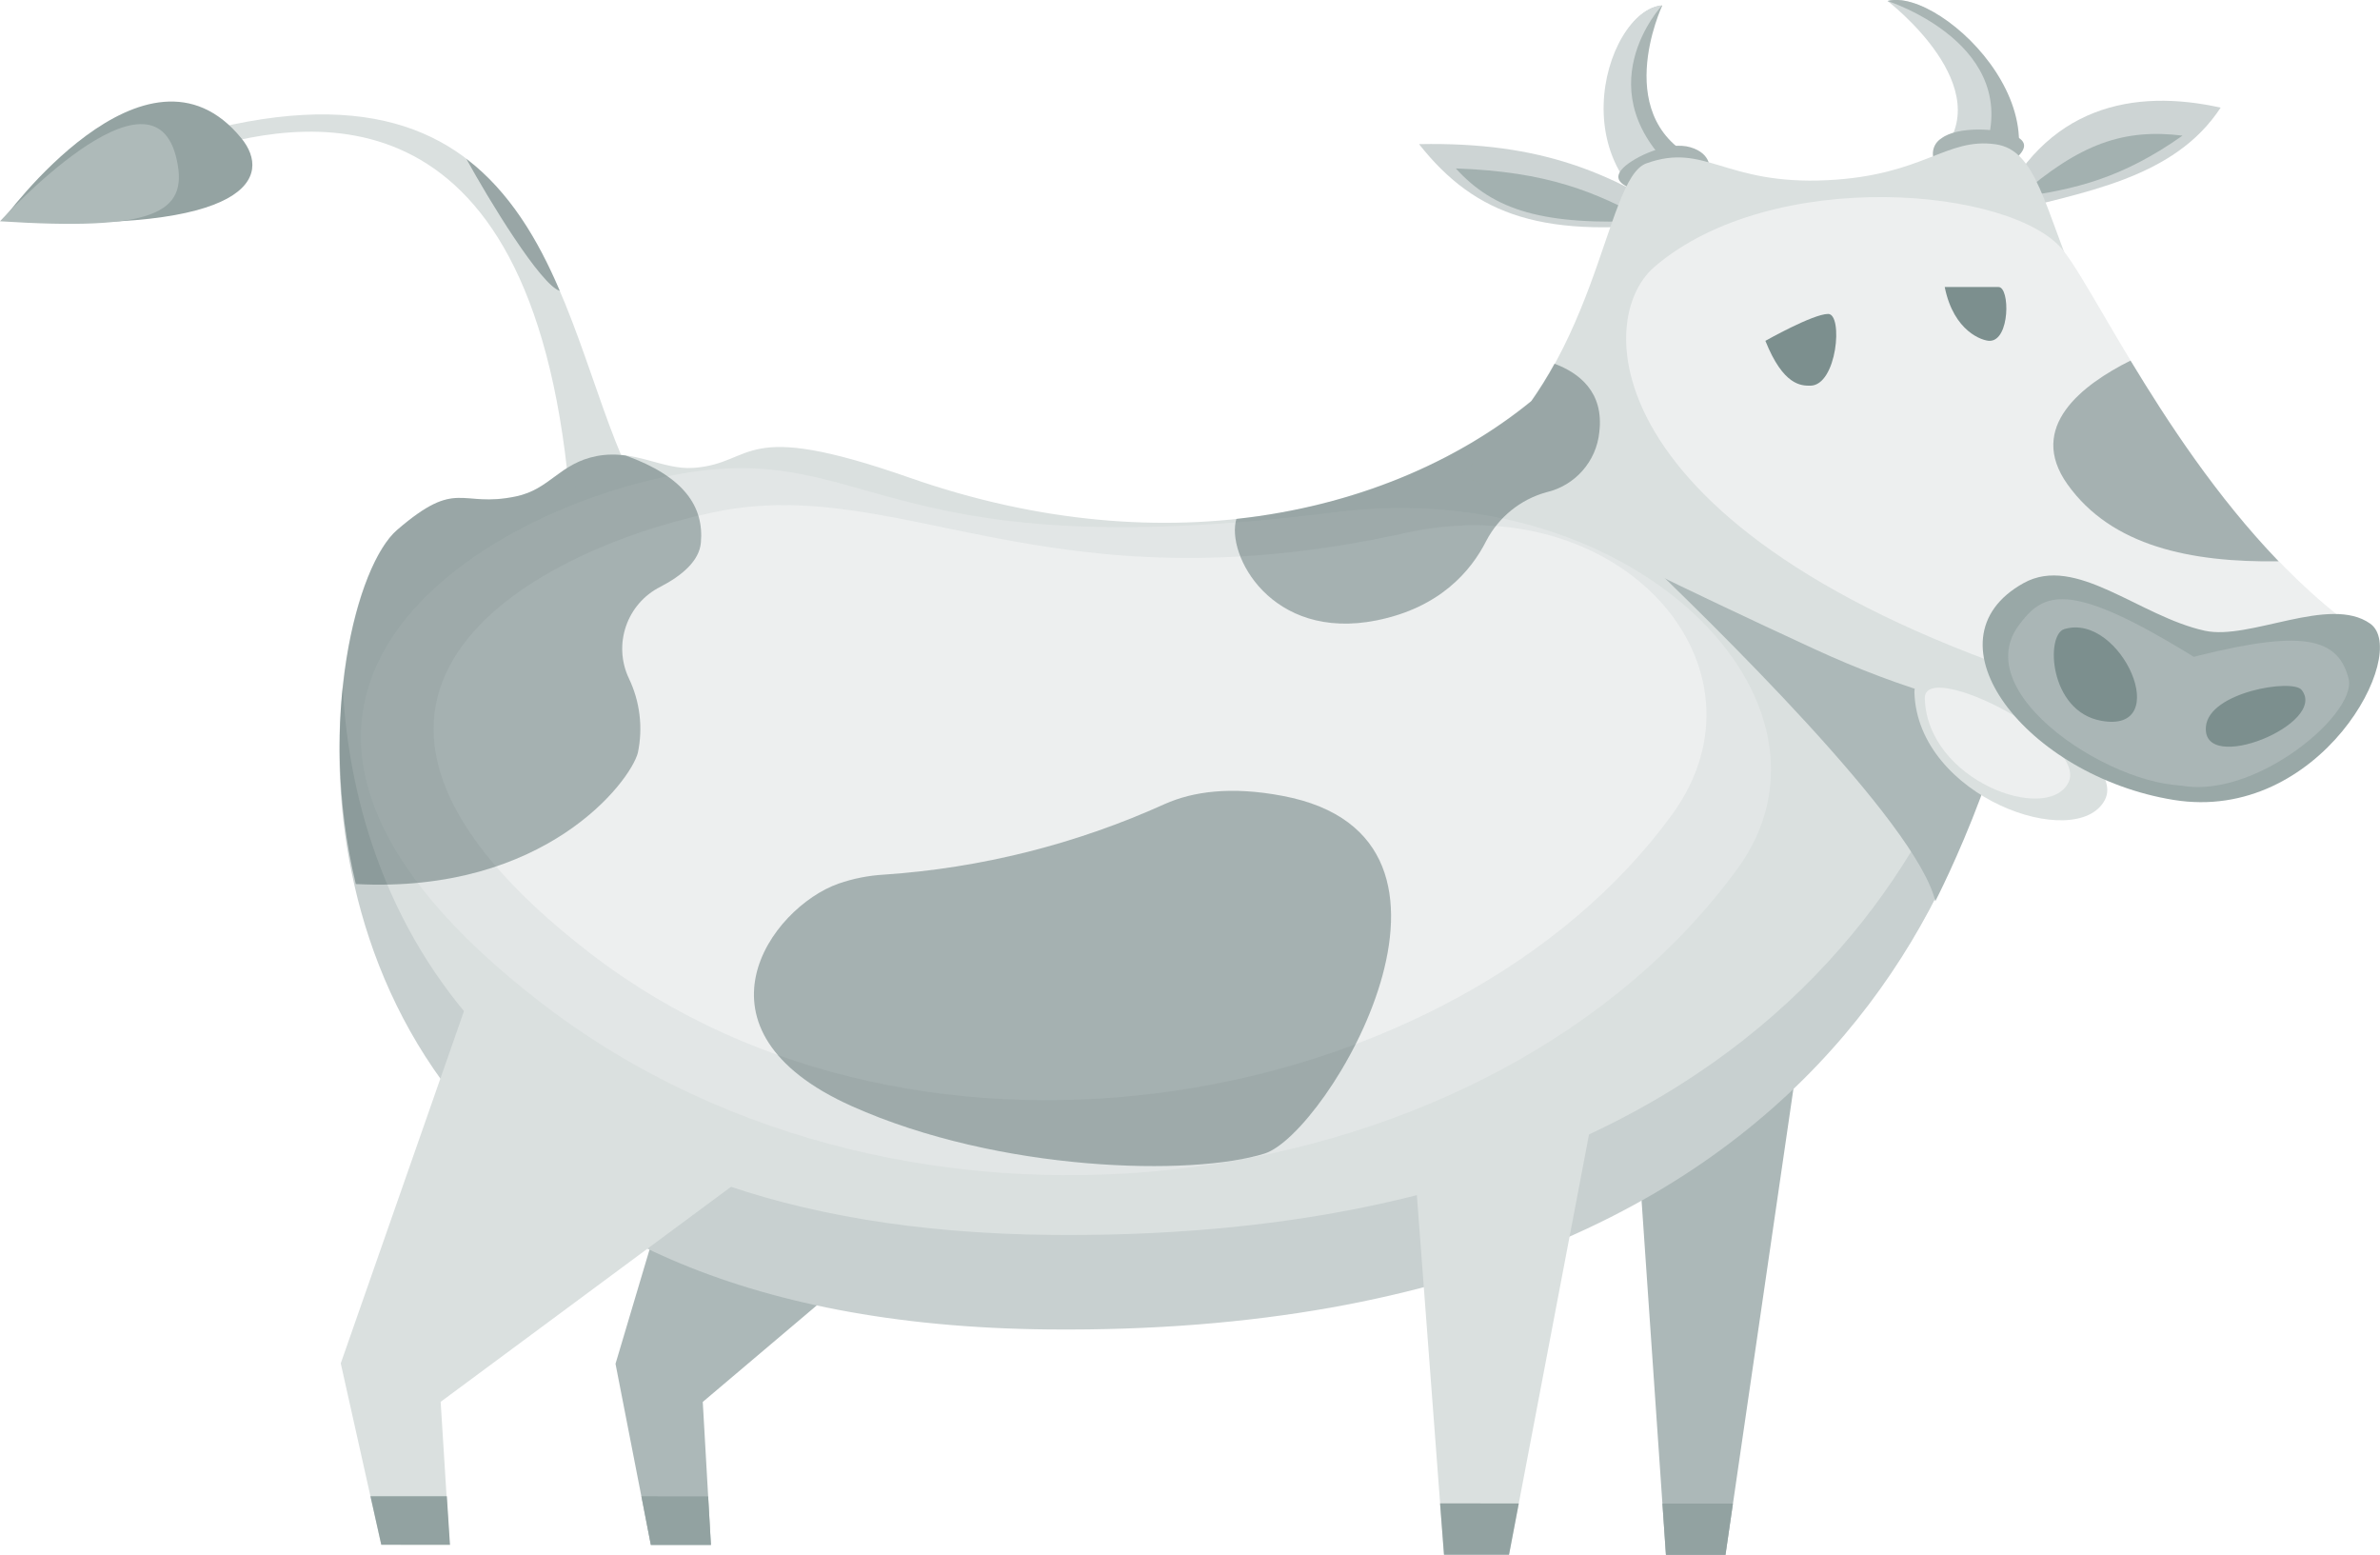
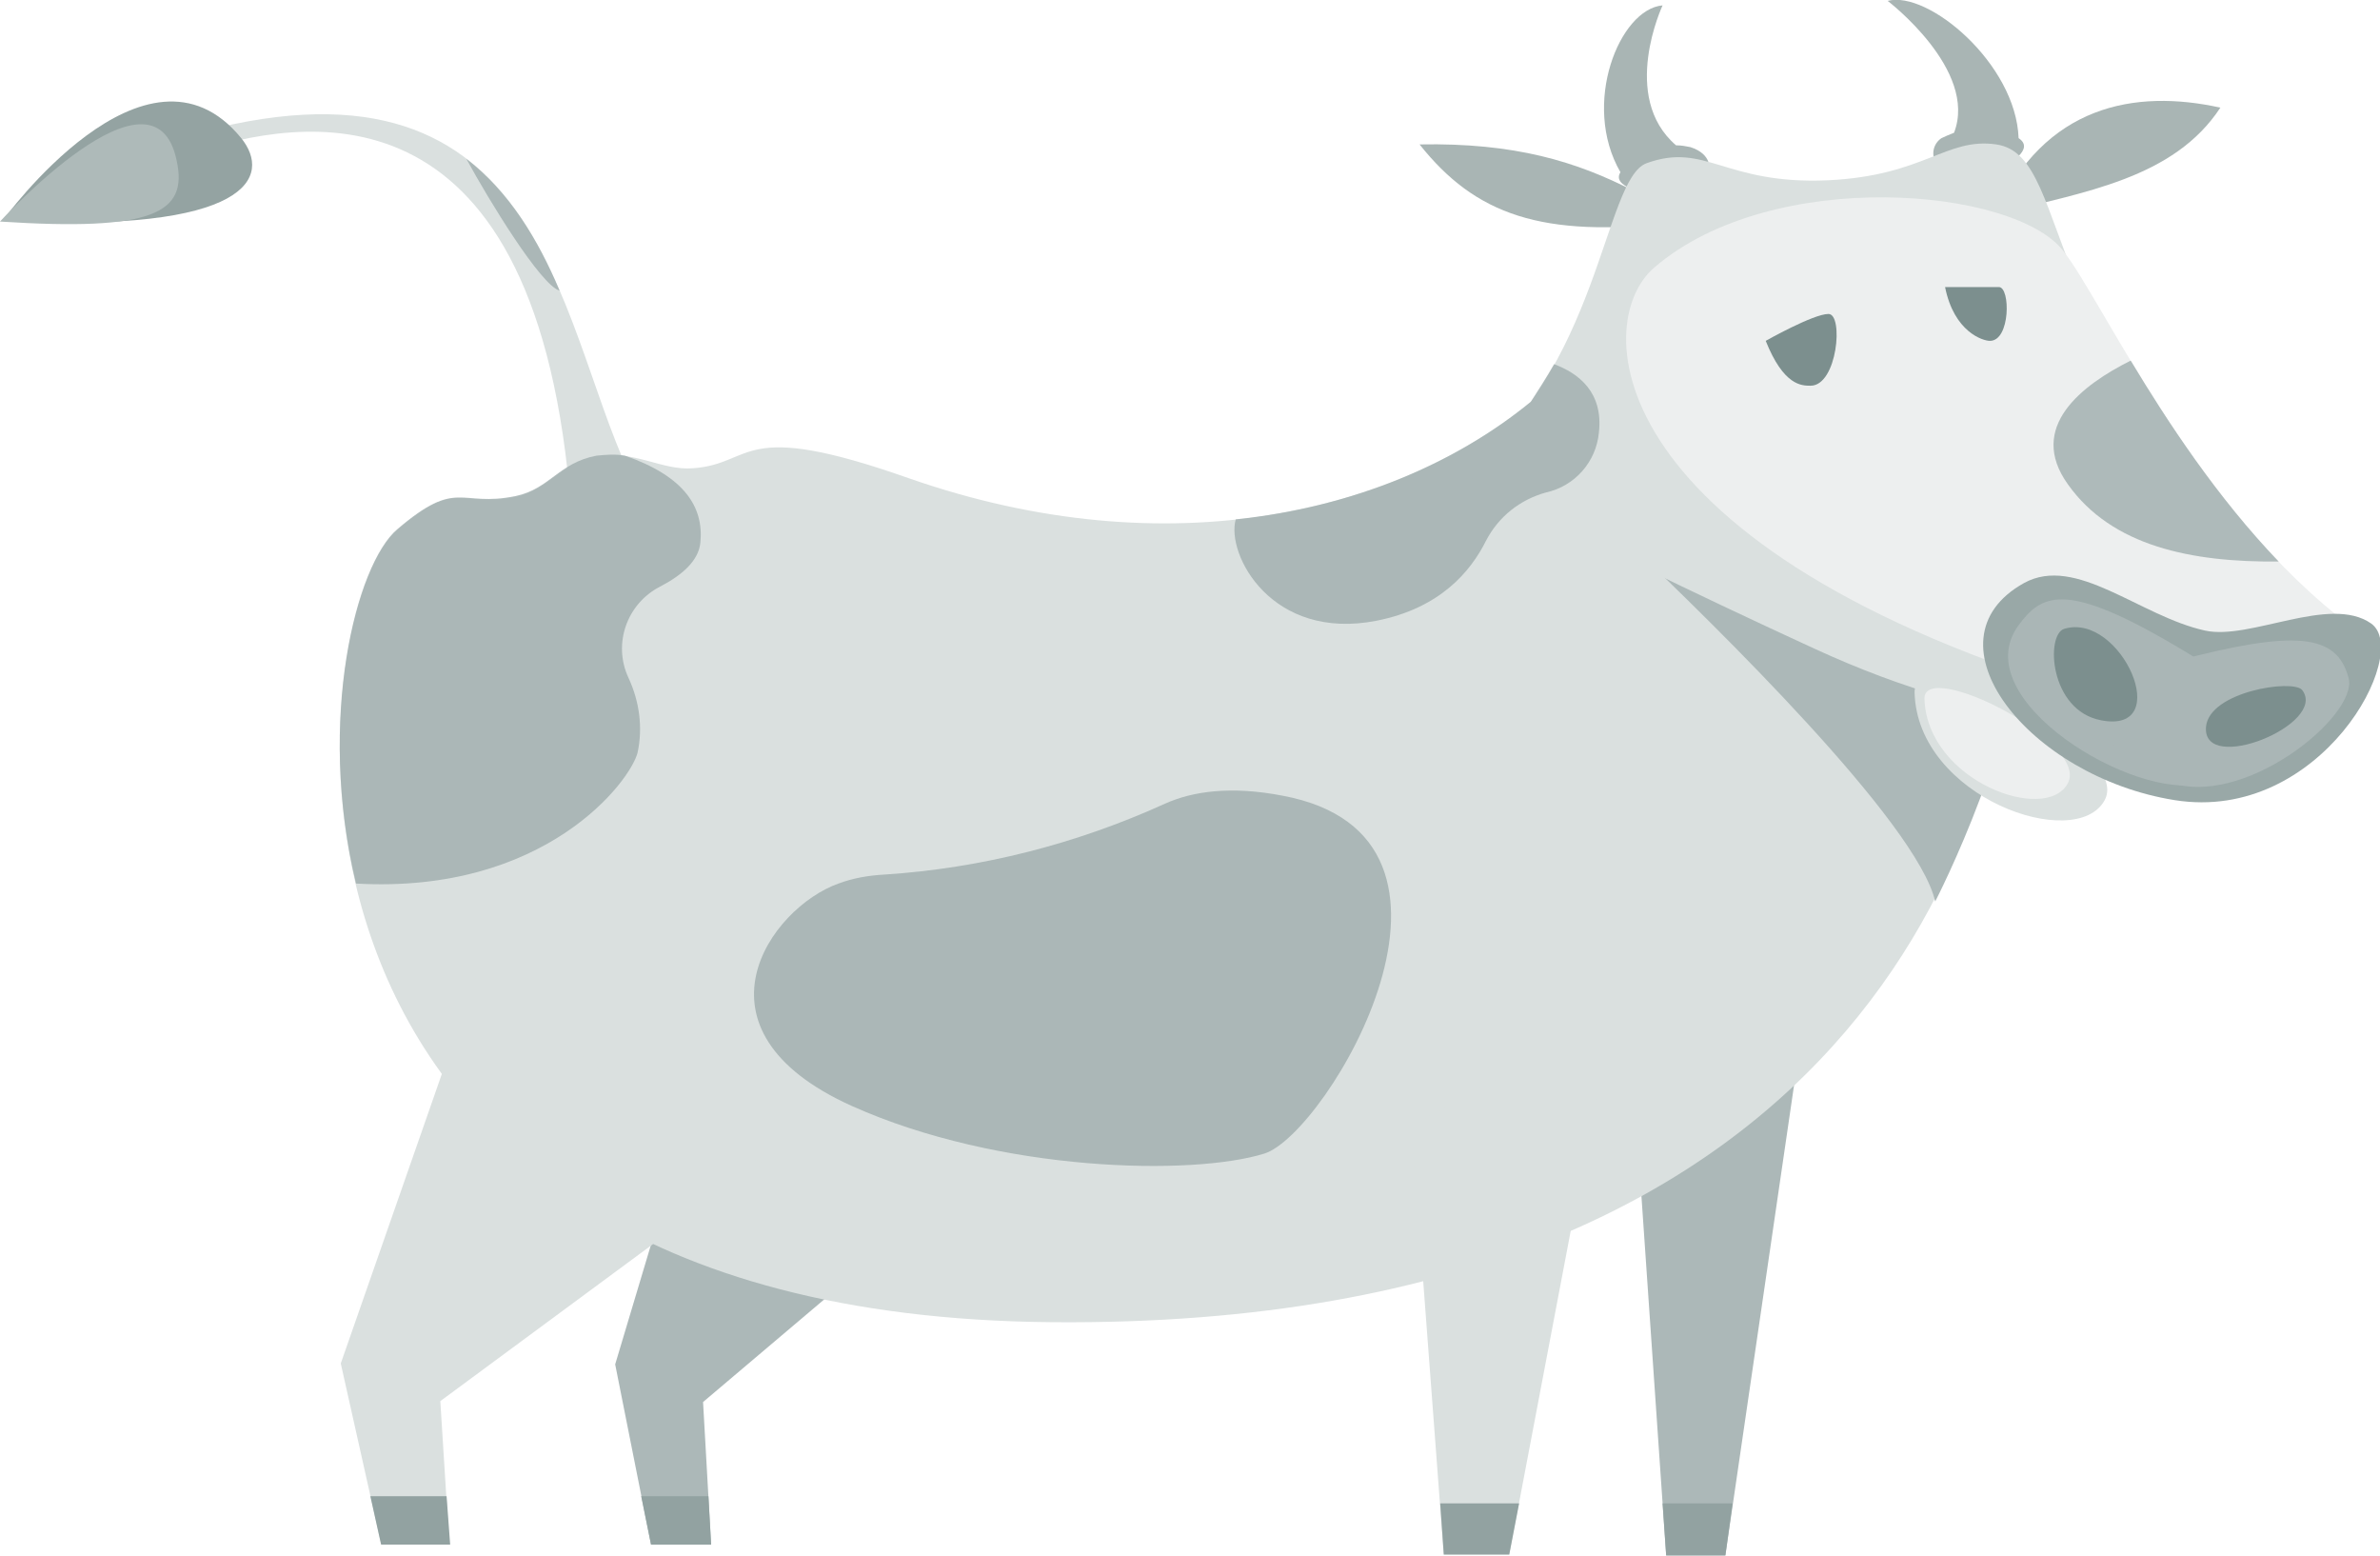
- <svg xmlns="http://www.w3.org/2000/svg" viewBox="0 0 265.41 173.35">
-   <defs>
-     <style>.cls-1{isolation:isolate;}.cls-2{fill:#cdd4d4;}.cls-3{fill:#a3b1b0;}.cls-4{fill:#a9b5b4;}.cls-5{fill:#d2d9d9;}.cls-6{fill:#acb8b8;}.cls-7{fill:#dae0df;}.cls-8{fill:#e2e6e6;}.cls-9{fill:#edefef;}.cls-10{fill:#c8d0d0;}.cls-11{fill:#99a8a7;}.cls-12{fill:#94a3a2;}.cls-13{fill:#aebab9;}.cls-14{fill:#92a2a1;}.cls-15{fill:#aab6b6;}.cls-16{fill:#7c8f8e;}.cls-17{fill:#9fadad;opacity:0.8;mix-blend-mode:multiply;}</style>
-   </defs>
-   <g class="cls-1">
-     <g id="Layer_2" data-name="Layer 2">
-       <g id="Layer_1-2" data-name="Layer 1">
-         <path class="cls-2" d="M158.25,16.07c13.92-.28,21.47,3.35,29.75,8.58C172.23,26.76,164.58,24.09,158.25,16.07Z" />
-         <path class="cls-2" d="M247.64,12c-5.19,7.91-15.11,9.41-25.12,11.94C228,11.67,238.06,9.87,247.64,12Z" />
-         <path class="cls-3" d="M162.35,18.78c10.25.35,15.61,2.63,21.42,5.82C172.07,25.19,166.58,23.44,162.35,18.78Z" />
-         <path class="cls-3" d="M243.39,15.12c-6.78,4.78-12,6-18.31,6.87C232,15.93,236.91,14.33,243.39,15.12Z" />
-         <path class="cls-4" d="M189.93,18.09C179.23,13.65,185.37.62,185.37.62c-6.57.56-11.89,20.62,4.56,25.32Z" />
-         <path class="cls-5" d="M187.36,19.59c-11-9.43-2-19-2-19-6.57.56-12.35,20.47,4.56,25.32Z" />
-         <path class="cls-4" d="M182.39,21.2c-1.76-.59-2.54-1.34-1.34-2.52s5-3,7.47-2.26S190.63,19,190.63,19Z" />
-         <path class="cls-5" d="M216.15,17.39C223.32,9.9,210.49.11,210.49.11c6.23-1.63,22.26,14.79,10.06,24.38Z" />
-         <path class="cls-4" d="M221.21,17.14C225.83,5,210.49.11,210.49.11c6.23-1.63,22.6,14.51,10.06,24.38Z" />
-         <path class="cls-4" d="M224.7,17.76c1.26-1.11,1.53-2-.21-2.72s-6.16-1-8,.39a2,2,0,0,0-.46,3Z" />
-         <polygon class="cls-6" points="185.78 173.35 182.49 125.53 201.29 112.52 192.42 173.35 185.78 173.35" />
-         <polygon class="cls-6" points="68.64 152.05 82.96 103.97 109.73 129.75 78.37 156.3 79.28 172.24 72.58 172.24 68.64 152.05" />
-         <path class="cls-7" d="M44.31,59.07c-10.4,8.94-20,87.48,73,88.32S224.63,87.3,224.64,65.78,186.53,31.5,171.38,44.24s-40.81,19.23-70,9c-19-6.65-17.05-1.6-24-1.08-3.48.27-6.61-2.12-10.79-1.33s-5.22,3.72-9.05,4.51C51.26,56.66,51.1,53.23,44.31,59.07Z" />
-         <path class="cls-8" d="M74,53.19c-23.33,5-55.13,26.76-13.55,58.69s106.37,21.86,133.29-15c13.57-18.58-11.51-44-44.79-39.79C96.5,63.74,97.29,48.24,74,53.19Z" />
-         <path class="cls-9" d="M79.54,57.12c-20.78,4.41-50.66,20.79-13.62,49.24s96.53,17.34,120.5-15.48c12.09-16.55-5.82-36.75-29.67-31.46C116.59,68.31,100.33,52.71,79.54,57.12Z" />
-         <path class="cls-10" d="M117.32,137.68c-61.07-.55-77.77-35-79.1-61.09-2.82,26.12,9,71,78.81,71.63,92.95.83,107.6-60.92,107.61-82.44a17.35,17.35,0,0,0-.25-2.8C221.11,88.71,200.79,138.43,117.32,137.68Z" />
-         <path class="cls-7" d="M38,152,53.43,107.9C64.12,118.31,72.81,123.58,85,129.74L49.14,156.29l1,15.94H42.52Z" />
-         <polygon class="cls-7" points="161.03 173.34 157.42 125.52 179.71 113.31 168.28 173.34 161.03 173.34" />
-         <path class="cls-7" d="M21.26,17.09c12.28-4,37.87-8.75,42.2,37.47l6.61-2C62,35.23,60.43,3.7,20.57,15.23Z" />
-         <path class="cls-6" d="M182.18,61.11c8.83,8.44,31.59,30.63,33.64,39.37,0,0,10.21-19.68,9.61-33.22Z" />
-         <path class="cls-7" d="M163,52.74C178.35,41.59,178.78,20,183.58,18.22c6.61-2.39,8.68,2.43,20.19,1.87,10.79-.53,13.24-4.8,18.8-4,9.05,1.33,3.36,24.83,37.58,53.14,4.17,3.46-17.11,21.93-57.88,3.1C172.33,58.52,163,52.74,163,52.74Z" />
-         <path class="cls-9" d="M184.5,29.75c-7.29,6.25-6.07,31.55,49.43,47.92,0,0,23.6.15,28.53-7.73C244.93,57,234.58,33.72,230.15,28,224.66,20.9,197.69,18.45,184.5,29.75Z" />
-         <path class="cls-7" d="M213.49,77.2c-.17-5.73,24.37,6.12,21.23,12S213.84,88.89,213.49,77.2Z" />
-         <path class="cls-9" d="M214.65,77.87c-.13-4.51,18.37,4.81,16,9.4S214.91,87.05,214.65,77.87Z" />
-         <path class="cls-11" d="M225.68,65c5.81-3.22,12.88,3.72,20.19,5.32,5,1.1,13.93-4,18.45-.79s-5.58,22.31-21.94,19.65S214.19,71.36,225.68,65Z" />
-         <path class="cls-12" d="M26.92,15.42c3.41,4.17,1.22,10.7-26.65,9.17C.27,24.59,16.3,2.39,26.92,15.42Z" />
-         <path class="cls-13" d="M19.73,17.91C21,23.8,17.05,25.76,0,24.67,0,24.67,17.2,5.76,19.73,17.91Z" />
-         <polygon class="cls-14" points="160.59 167.61 161.03 173.34 168.28 173.34 169.37 167.62 160.59 167.61" />
-         <polygon class="cls-14" points="185.39 167.63 185.78 173.35 192.42 173.35 193.25 167.63 185.39 167.63" />
-         <polygon class="cls-14" points="71.53 166.82 72.58 172.24 79.28 172.24 78.97 166.83 71.53 166.82" />
-         <polygon class="cls-14" points="41.31 166.81 42.52 172.22 50.18 172.23 49.83 166.81 41.31 166.81" />
-         <path class="cls-15" d="M225.13,69.71c2.54-3.44,5.14-4.84,16.34,1.62s17.4,12.31,4.08,16C238.27,89.37,219,78,225.13,69.71Z" />
-         <path class="cls-15" d="M261.9,75.64c-1.27-5-6-5.44-19.26-1.89s-7.93,10.68-1,13.38C250,90.41,263,79.78,261.9,75.64Z" />
-         <path class="cls-16" d="M234.28,80.35c-5.77-1.07-6.19-9.57-4.08-10.21C236.54,68.21,242.55,81.9,234.28,80.35Z" />
-         <path class="cls-16" d="M246,81c.35-3.86,9.65-5.35,10.66-4.09C259.7,80.67,245.48,86.5,246,81Z" />
-         <path class="cls-17" d="M71.13,83.94a13,13,0,0,0-1-8.31,7.73,7.73,0,0,1,3.52-10.21c2.46-1.28,4.33-2.91,4.51-4.91.36-4-1.83-7.36-8.38-9.72a9.66,9.66,0,0,0-3.21.05c-4.17.8-5.22,3.72-9.05,4.51-6.28,1.31-6.44-2.12-13.23,3.72-4.56,3.92-9,21.22-4.61,39.49C60.81,99.67,70.28,87.14,71.13,83.94Z" />
-         <path class="cls-17" d="M52,17.7c2.54,4.63,8.31,14.09,10.43,14.73C60,26.69,56.8,21.36,52,17.7Z" />
-         <path class="cls-17" d="M95,123.33c-18.91-8.46-9.11-22.13-1.48-24.82a18.76,18.76,0,0,1,5.08-1,90.73,90.73,0,0,0,31.29-7.87c3.14-1.4,7.39-2,13.13-.91,24.77,4.64,5,37.69-2,39.88C133,131.15,111.46,130.69,95,123.33Z" />
-         <path class="cls-17" d="M153.5,69.17c7.06-1.41,10.54-5.5,12.24-8.86a10.83,10.83,0,0,1,6.71-5.43,7.66,7.66,0,0,0,5.9-6.71c.54-4.47-2.27-6.6-5-7.62a44.69,44.69,0,0,1-2.59,4.16c-8.3,6.78-19.63,11.7-32.88,13.14C136.68,61.8,141.75,71.51,153.5,69.17Z" />
-         <path class="cls-17" d="M230.56,54c4.92,6.91,13.78,8.72,23.54,8.58C247.17,55.37,241.71,47,237.59,40.2,232.22,42.88,226,47.6,230.56,54Z" />
-         <path class="cls-16" d="M196.87,38s5.31-3,7-3,1,8-2,8C200.87,43,198.87,43,196.87,38Z" />
-         <path class="cls-16" d="M216.87,32h6c1.29,0,1.3,6-1,6C221.11,38,217.87,37,216.87,32Z" />
+ <svg xmlns="http://www.w3.org/2000/svg" version="1.1" id="Layer_1" x="0px" y="0px" viewBox="0 0 265.4 173.4" style="enable-background:new 0 0 265.4 173.4;" xml:space="preserve">
+   <style type="text/css">
+ 	.st0{fill:#A9B5B4;}
+ 	.st1{fill:#ACB8B8;}
+ 	.st2{fill:#DAE0DF;}
+ 	.st3{fill:#EDEFEF;}
+ 	.st4{fill:#99A8A7;}
+ 	.st5{fill:#94A3A2;}
+ 	.st6{fill:#AEBAB9;}
+ 	.st7{fill:#92A2A1;}
+ 	.st8{fill:#AAB6B6;}
+ 	.st9{fill:#7C8F8E;}
+ 	.st10{opacity:0.8;fill:#9FADAD;enable-background:new    ;}
+ </style>
+   <g>
+     <g id="Layer_2_1_">
+       <g id="Layer_1-2">
+         <g>
+           <path class="st0" d="M222.5,23.9c10-2.5,19.9-4,25.1-11.9C238.1,9.9,228,11.7,222.5,23.9z" />
+           <path class="st0" d="M188.5,16.4c-0.5-0.1-1-0.2-1.6-0.2c-6.3-5.4-1.5-15.6-1.5-15.6c0,0,0,0,0,0c0,0,0,0,0,0      c-4.8,0.4-9.1,11-4.7,18.6c-0.5,0.8,0.1,1.4,1.3,1.9c0.1,0.1,0.1,0.1,0.2,0.2c-6.4-3.3-13.3-5.4-23.9-5.2      c6.2,7.8,13.6,10.5,28.6,8.7c0.9,0.4,1.9,0.8,3,1.2v-6.8l0.7-0.2C190.6,19,191,17.2,188.5,16.4z" />
+           <path class="st0" d="M225.1,15.4C224.8,7.1,215-1.1,210.5,0.1c0,0,10.1,7.7,7.4,14.7c-0.5,0.2-1,0.4-1.4,0.6      c-0.9,0.6-1.2,1.8-0.6,2.8c0.1,0.1,0.1,0.2,0.2,0.2l0.7-0.1l3.8,6.1c2.7-2.1,4.1-4.6,4.5-7C225.8,16.7,226,16,225.1,15.4z" />
+         </g>
+         <polygon class="st1" points="185.8,173.4 182.5,125.5 201.3,112.5 192.4,173.4    " />
+         <polygon class="st1" points="68.6,152.1 83,104 109.7,129.8 78.4,156.3 79.3,172.2 72.6,172.2    " />
+         <path class="st2" d="M44.3,59.1c-10.4,8.9-20,87.5,73,88.3s107.3-60.1,107.3-81.6s-38.1-34.3-53.3-21.5s-40.8,19.2-70,9     c-19-6.7-17.1-1.6-24-1.1c-3.5,0.3-6.6-2.1-10.8-1.3s-5.2,3.7-9,4.5C51.3,56.7,51.1,53.2,44.3,59.1z" />
+         <path class="st2" d="M38,152l15.4-44.1c10.7,10.4,19.4,15.7,31.6,21.8l-35.9,26.5l1,15.9h-7.6L38,152z" />
+         <polygon class="st2" points="161,173.3 157.4,125.5 179.7,113.3 168.3,173.3    " />
+         <path class="st2" d="M21.3,17.1c12.3-4,37.9-8.8,42.2,37.5l6.6-2C62,35.2,60.4,3.7,20.6,15.2L21.3,17.1z" />
+         <path class="st1" d="M182.2,61.1c8.8,8.4,31.6,30.6,33.6,39.4c0,0,10.2-19.7,9.6-33.2L182.2,61.1z" />
+         <path class="st2" d="M163,52.7c15.4-11.2,15.8-32.7,20.6-34.5c6.6-2.4,8.7,2.4,20.2,1.9c10.8-0.5,13.2-4.8,18.8-4     c9.1,1.3,3.4,24.8,37.6,53.1c4.2,3.5-17.1,21.9-57.9,3.1C172.3,58.5,163,52.7,163,52.7z" />
+         <path class="st3" d="M184.5,29.8c-7.3,6.2-6.1,31.5,49.4,47.9c0,0,23.6,0.2,28.5-7.7C244.9,57,234.6,33.7,230.1,28     C224.7,20.9,197.7,18.5,184.5,29.8z" />
+         <path class="st2" d="M213.5,77.2c-0.2-5.7,24.4,6.1,21.2,12S213.8,88.9,213.5,77.2z" />
+         <path class="st3" d="M214.6,77.9c-0.1-4.5,18.4,4.8,16,9.4S214.9,87.1,214.6,77.9z" />
+         <path class="st4" d="M225.7,65c5.8-3.2,12.9,3.7,20.2,5.3c5,1.1,13.9-4,18.5-0.8s-5.6,22.3-21.9,19.7S214.2,71.4,225.7,65z" />
+         <path class="st5" d="M26.9,15.4c3.4,4.2,1.2,10.7-26.6,9.2C0.3,24.6,16.3,2.4,26.9,15.4z" />
+         <path class="st6" d="M19.7,17.9C21,23.8,17,25.8,0,24.7C0,24.7,17.2,5.8,19.7,17.9z" />
+         <polygon class="st7" points="160.6,167.6 161,173.3 168.3,173.3 169.4,167.6    " />
+         <polygon class="st7" points="185.4,167.6 185.8,173.4 192.4,173.4 193.2,167.6    " />
+         <polygon class="st7" points="71.5,166.8 72.6,172.2 79.3,172.2 79,166.8    " />
+         <polygon class="st7" points="41.3,166.8 42.5,172.2 50.2,172.2 49.8,166.8    " />
+         <path class="st8" d="M225.1,69.7c2.5-3.4,5.1-4.8,16.3,1.6s17.4,12.3,4.1,16C238.3,89.4,219,78,225.1,69.7z" />
+         <path class="st8" d="M261.9,75.6c-1.3-5-6-5.4-19.3-1.9s-7.9,10.7-1,13.4C250,90.4,263,79.8,261.9,75.6z" />
+         <path class="st9" d="M234.3,80.3c-5.8-1.1-6.2-9.6-4.1-10.2C236.5,68.2,242.6,81.9,234.3,80.3z" />
+         <path class="st9" d="M246,81c0.4-3.9,9.6-5.3,10.7-4.1C259.7,80.7,245.5,86.5,246,81z" />
+         <path class="st10" d="M71.1,83.9c0.6-2.8,0.2-5.7-1-8.3c-1.8-3.8-0.2-8.3,3.5-10.2c2.5-1.3,4.3-2.9,4.5-4.9     c0.4-4-1.8-7.4-8.4-9.7c-1.1-0.2-2.2-0.1-3.2,0c-4.2,0.8-5.2,3.7-9,4.5c-6.3,1.3-6.4-2.1-13.2,3.7c-4.6,3.9-9,21.2-4.6,39.5     C60.8,99.7,70.3,87.1,71.1,83.9z" />
+         <path class="st10" d="M52,17.7c2.5,4.6,8.3,14.1,10.4,14.7C60,26.7,56.8,21.4,52,17.7z" />
+         <path class="st10" d="M95,123.3c-18.9-8.5-9.1-22.1-1.5-24.8c1.6-0.6,3.3-0.9,5.1-1c10.8-0.7,21.4-3.4,31.3-7.9     c3.1-1.4,7.4-2,13.1-0.9c24.8,4.6,5,37.7-2,39.9C133,131.1,111.5,130.7,95,123.3z" />
+         <path class="st10" d="M153.5,69.2c7.1-1.4,10.5-5.5,12.2-8.9c1.4-2.7,3.8-4.6,6.7-5.4c3.2-0.7,5.6-3.4,5.9-6.7     c0.5-4.5-2.3-6.6-5-7.6c-0.8,1.4-1.7,2.8-2.6,4.2c-8.3,6.8-19.6,11.7-32.9,13.1C136.7,61.8,141.8,71.5,153.5,69.2z" />
+         <path class="st10" d="M230.6,54c4.9,6.9,13.8,8.7,23.5,8.6c-6.9-7.2-12.4-15.6-16.5-22.4C232.2,42.9,226,47.6,230.6,54z" />
+         <path class="st9" d="M196.9,38c0,0,5.3-3,7-3s1,8-2,8C200.9,43,198.9,43,196.9,38z" />
+         <path class="st9" d="M216.9,32h6c1.3,0,1.3,6-1,6C221.1,38,217.9,37,216.9,32z" />
      </g>
    </g>
  </g>
</svg>
